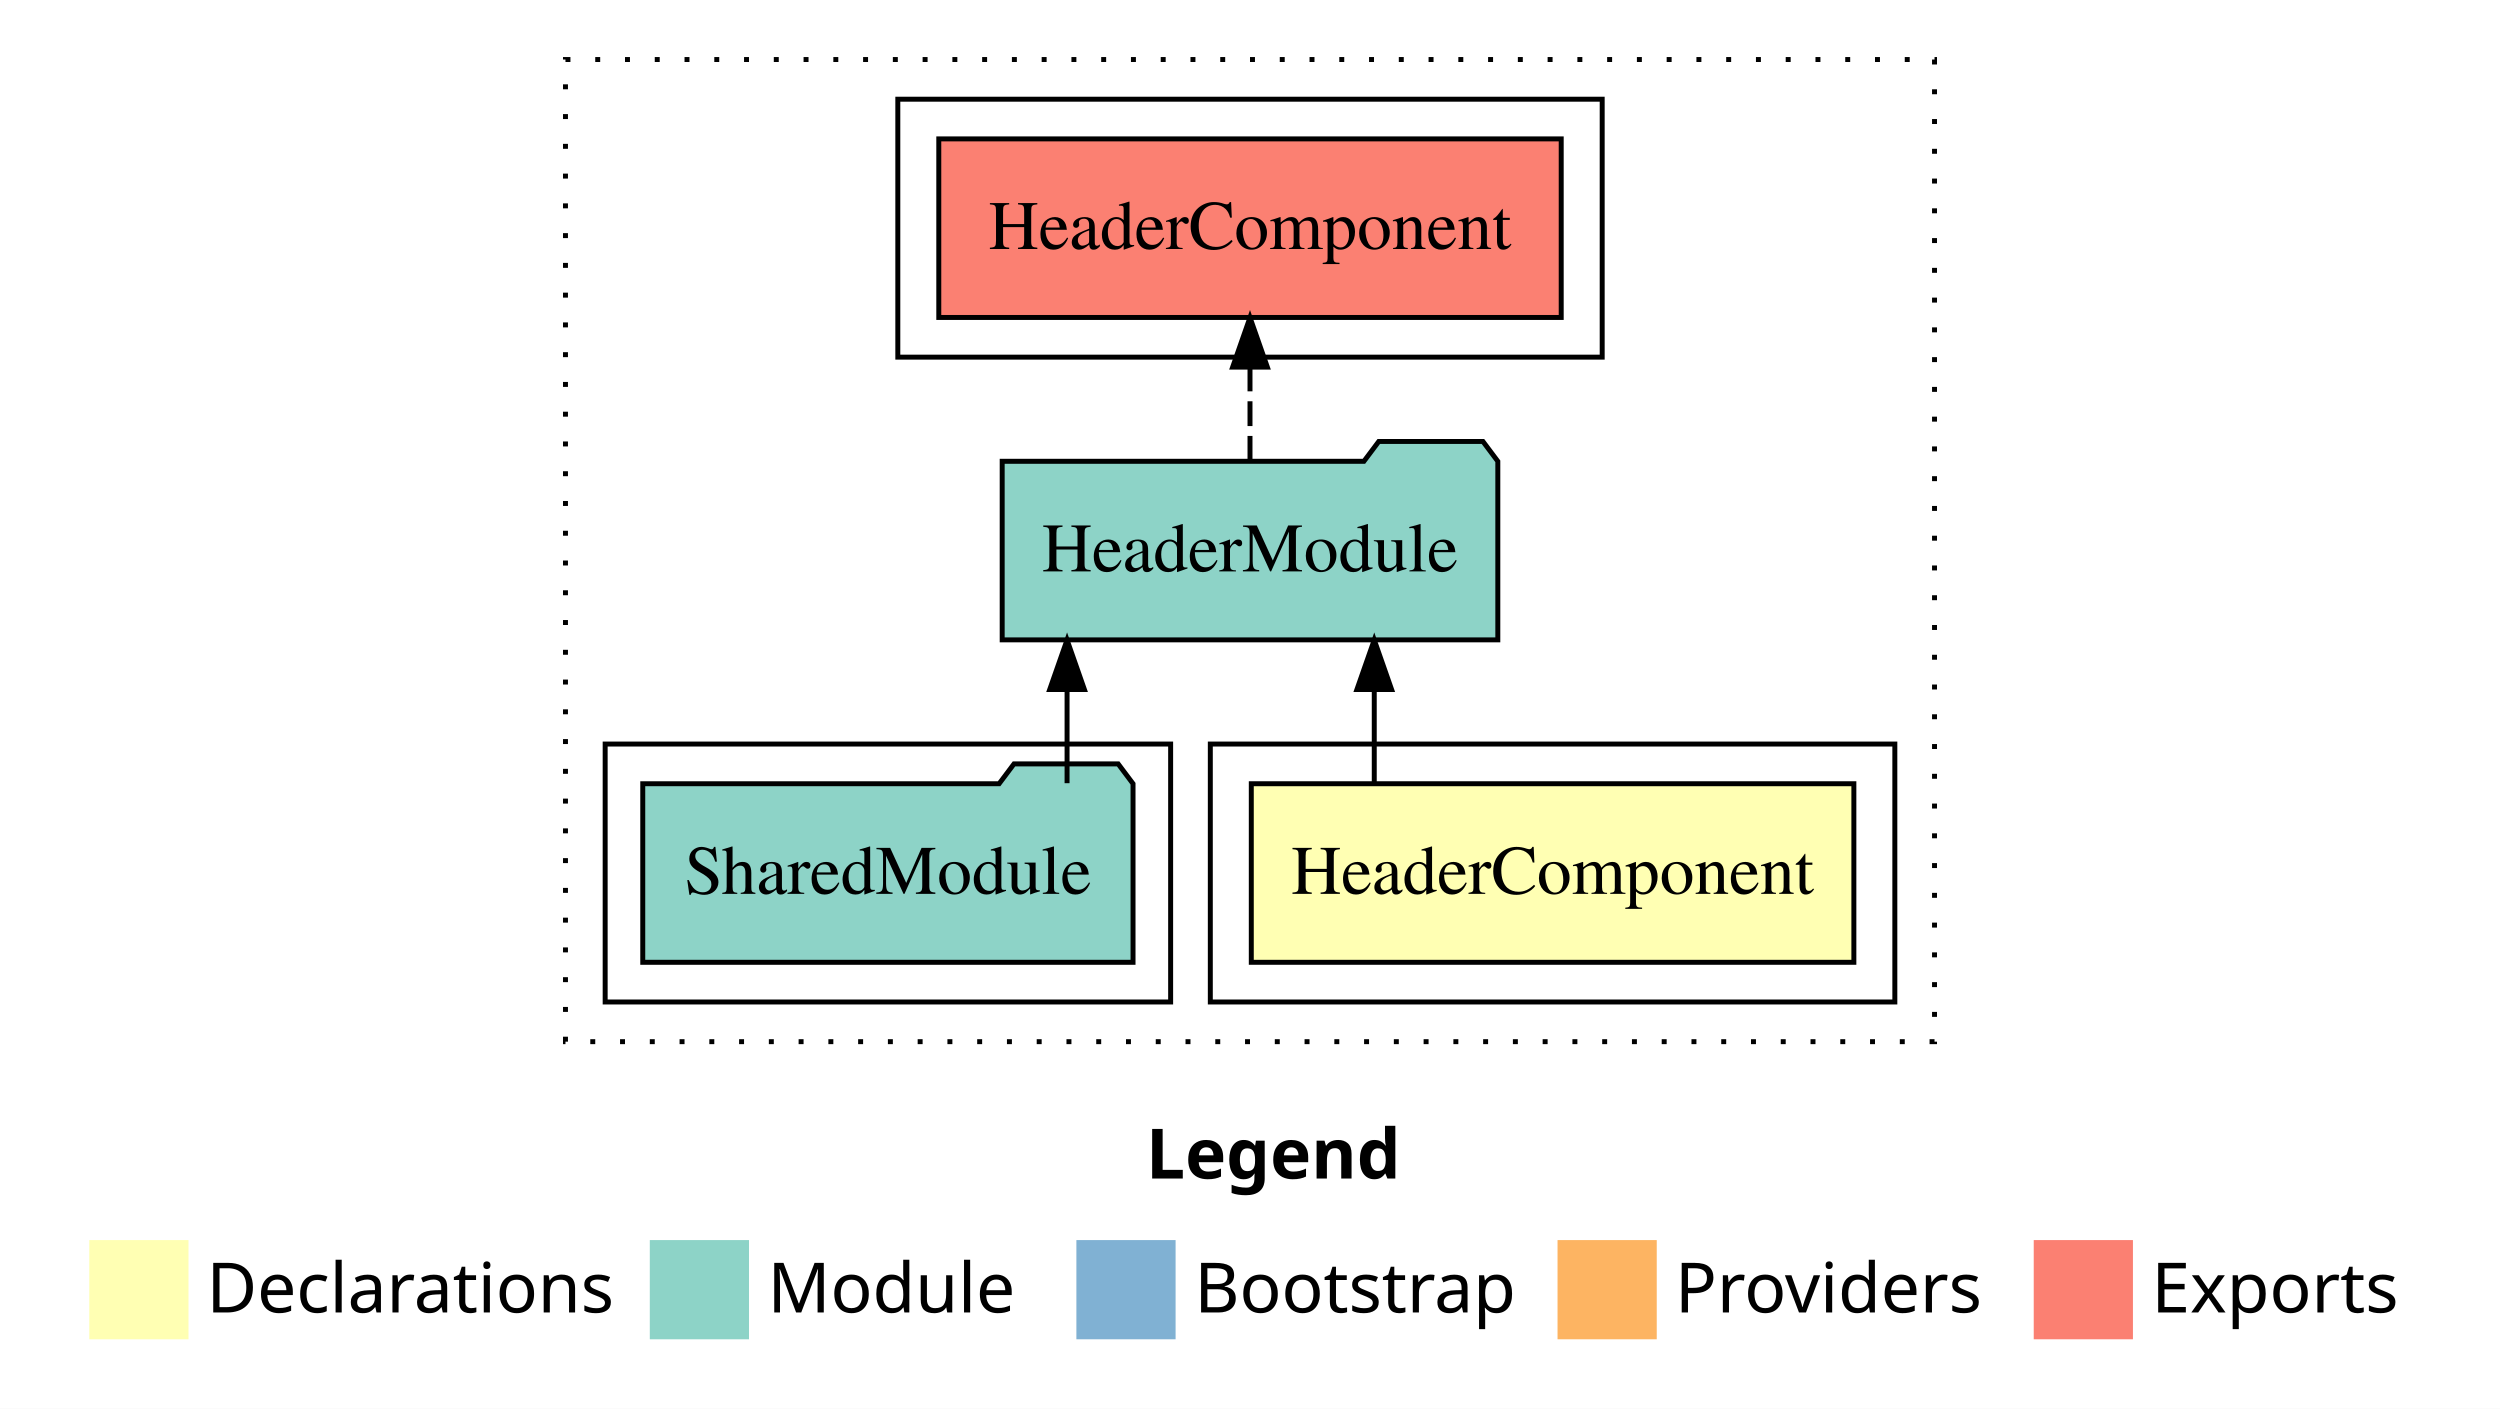
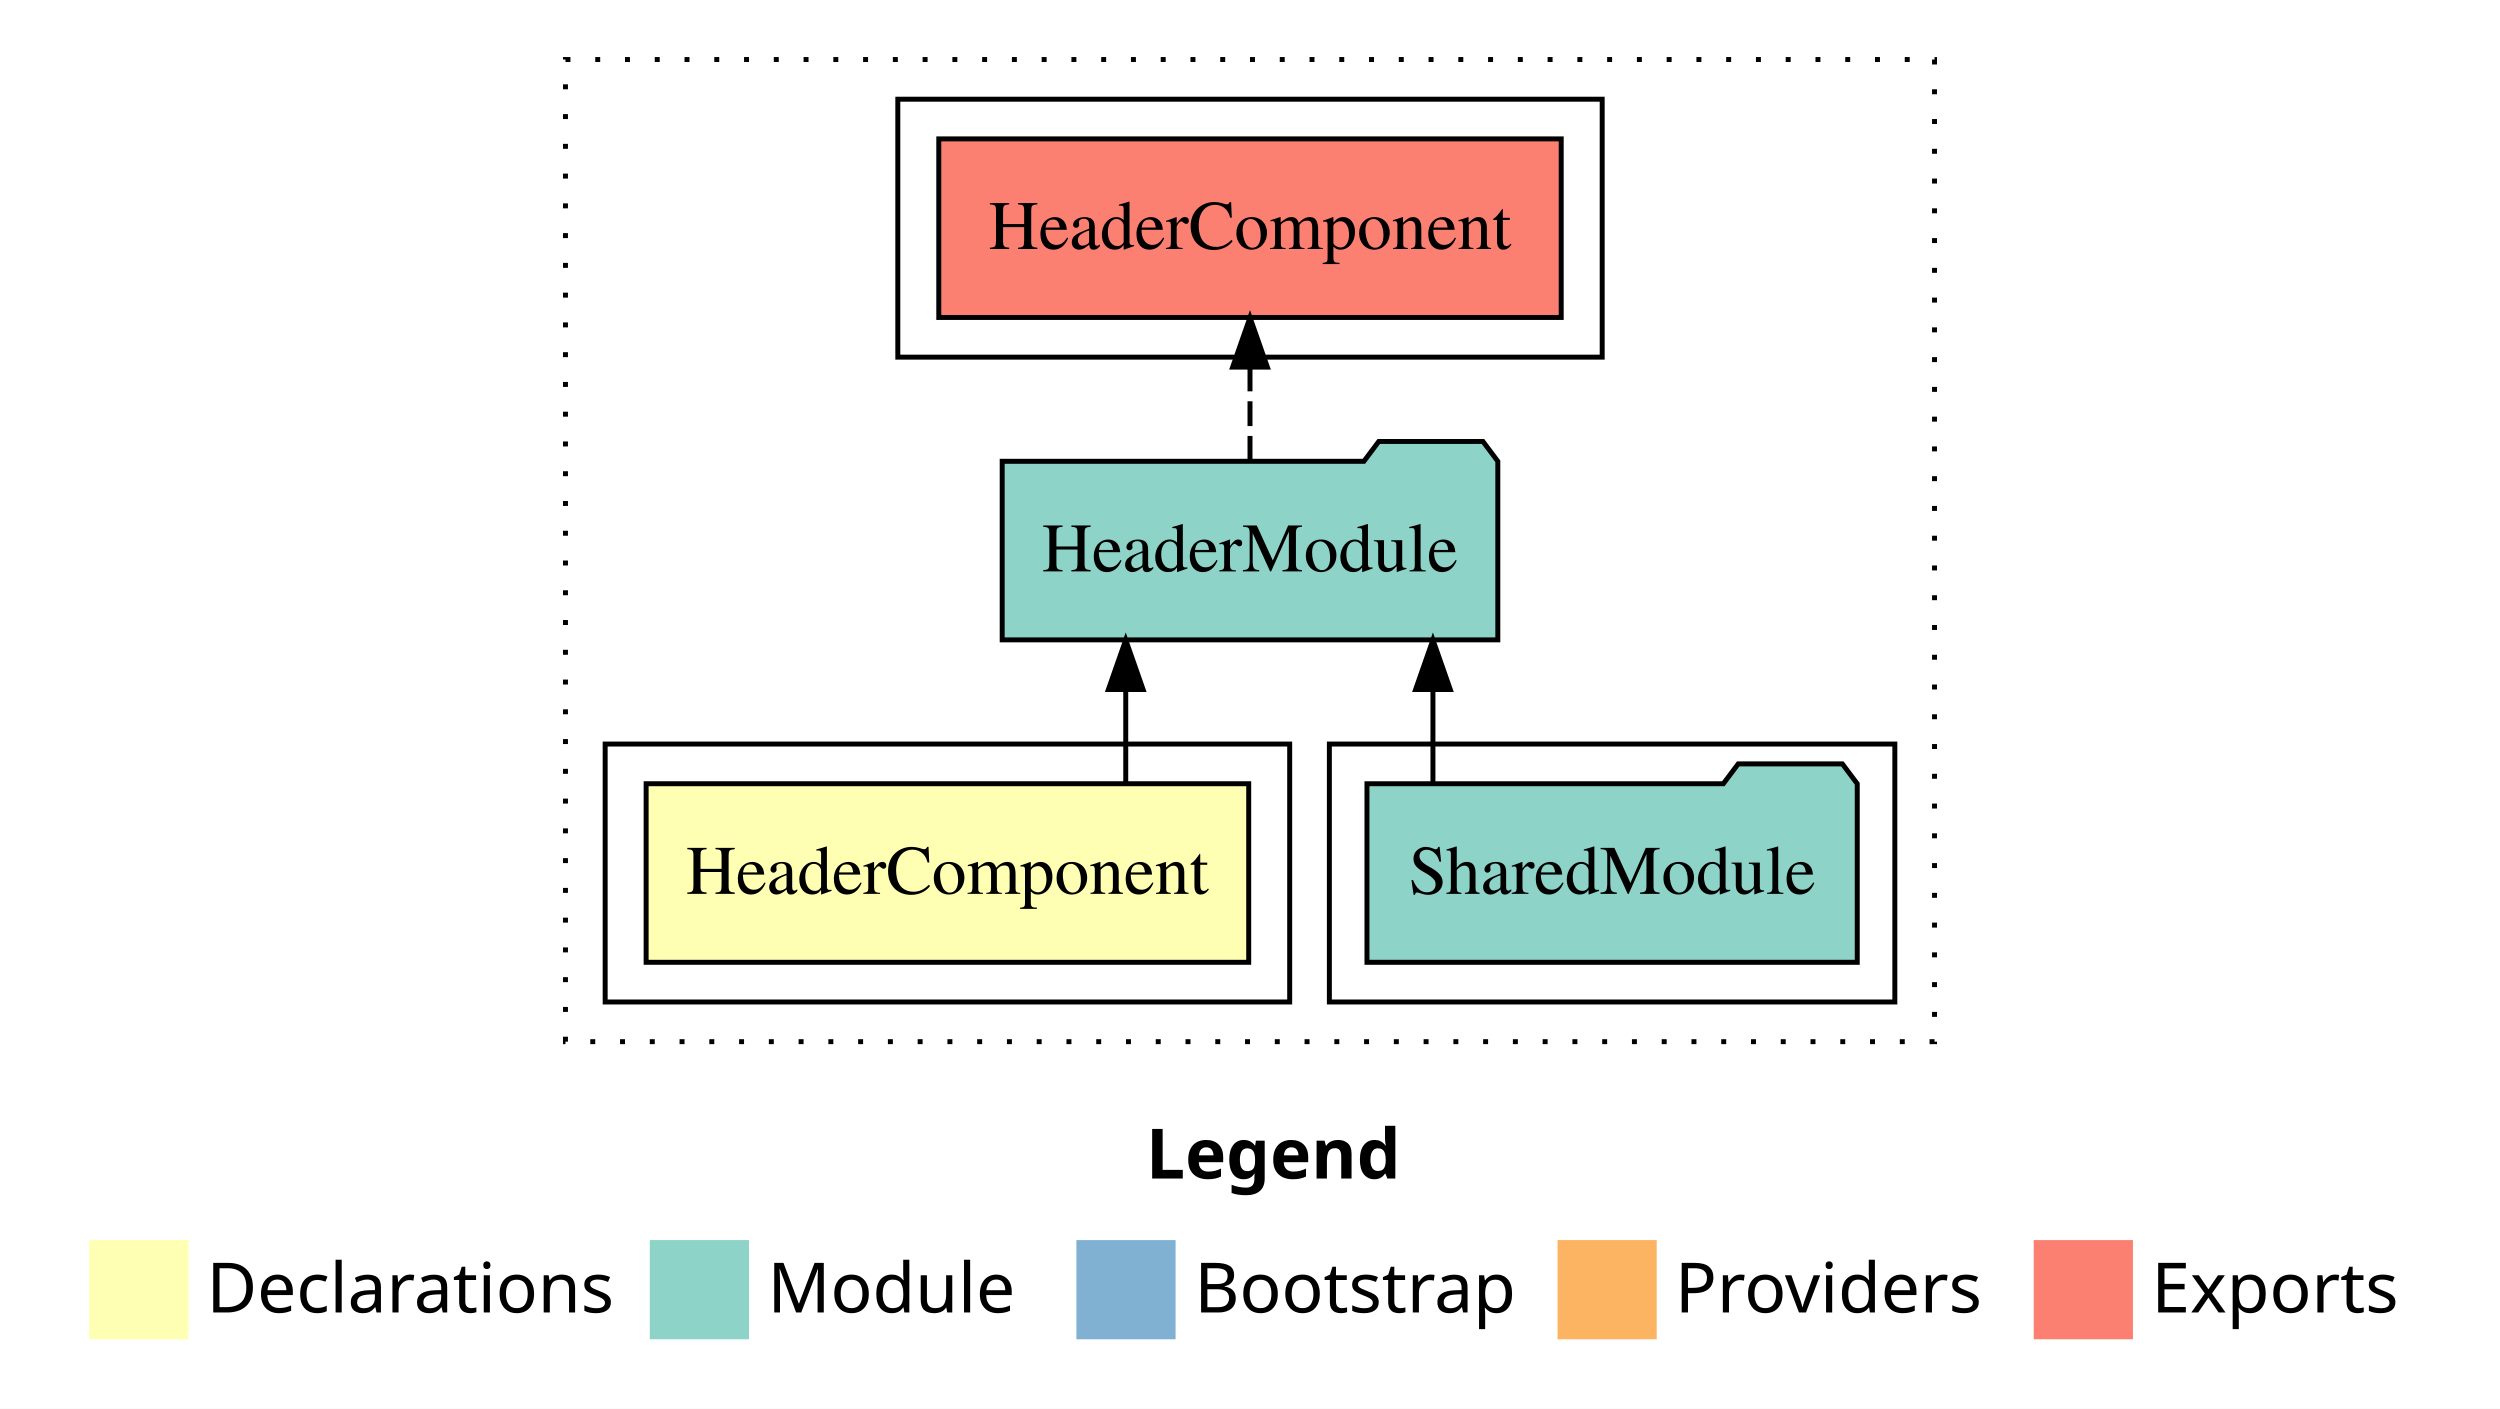
<svg xmlns="http://www.w3.org/2000/svg" width="504pt" height="284pt" viewBox="0.00 0.00 504.00 284.00">
  <g id="graph0" class="graph" transform="scale(1 1) rotate(0) translate(4 280)">
    <polygon fill="white" stroke="transparent" points="-4,4 -4,-280 500,-280 500,4 -4,4" />
    <text text-anchor="start" x="227.01" y="-42.4" font-family="sans-serif" font-weight="bold" font-size="14.00">Legend</text>
    <polygon fill="#ffffb3" stroke="transparent" points="14,-10 14,-30 34,-30 34,-10 14,-10" />
    <text text-anchor="start" x="37.63" y="-15.4" font-family="sans-serif" font-size="14.00">  Declarations</text>
    <polygon fill="#8dd3c7" stroke="transparent" points="127,-10 127,-30 147,-30 147,-10 127,-10" />
    <text text-anchor="start" x="150.73" y="-15.4" font-family="sans-serif" font-size="14.00">  Module</text>
    <polygon fill="#80b1d3" stroke="transparent" points="213,-10 213,-30 233,-30 233,-10 213,-10" />
    <text text-anchor="start" x="236.78" y="-15.4" font-family="sans-serif" font-size="14.00">  Bootstrap</text>
    <polygon fill="#fdb462" stroke="transparent" points="310,-10 310,-30 330,-30 330,-10 310,-10" />
    <text text-anchor="start" x="333.67" y="-15.4" font-family="sans-serif" font-size="14.00">  Providers</text>
    <polygon fill="#fb8072" stroke="transparent" points="406,-10 406,-30 426,-30 426,-10 406,-10" />
    <text text-anchor="start" x="429.73" y="-15.4" font-family="sans-serif" font-size="14.00">  Exports</text>
    <g id="clust1" class="cluster">
      <polygon fill="none" stroke="black" stroke-dasharray="1,5" points="110,-70 110,-268 386,-268 386,-70 110,-70" />
    </g>
+     <g id="clust4" class="cluster">
+       <polygon fill="none" stroke="black" points="264,-78 264,-130 378,-130 378,-78 264,-78" />
+     </g>
    <g id="clust2" class="cluster">
-       <polygon fill="none" stroke="black" points="240,-78 240,-130 378,-130 378,-78 240,-78" />
-     </g>
-     <g id="clust4" class="cluster">
-       <polygon fill="none" stroke="black" points="118,-78 118,-130 232,-130 232,-78 118,-78" />
+       <polygon fill="none" stroke="black" points="118,-78 118,-130 256,-130 256,-78 118,-78" />
    </g>
    <g id="clust5" class="cluster">
      <polygon fill="none" stroke="black" points="177,-208 177,-260 319,-260 319,-208 177,-208" />
    </g>
    <g id="node1" class="node">
-       <polygon fill="#ffffb3" stroke="black" points="369.74,-122 248.26,-122 248.26,-86 369.74,-86 369.74,-122" />
-       <text text-anchor="middle" x="309" y="-99.8" font-family="Times,serif" font-size="14.00">HeaderComponent</text>
+       <polygon fill="#ffffb3" stroke="black" points="247.74,-122 126.26,-122 126.26,-86 247.74,-86 247.74,-122" />
+       <text text-anchor="middle" x="187" y="-99.8" font-family="Times,serif" font-size="14.00">HeaderComponent</text>
    </g>
    <g id="node2" class="node">
      <polygon fill="#8dd3c7" stroke="black" points="297.96,-187 294.96,-191 273.96,-191 270.96,-187 198.04,-187 198.04,-151 297.96,-151 297.96,-187" />
      <text text-anchor="middle" x="248" y="-164.8" font-family="Times,serif" font-size="14.00">HeaderModule</text>
    </g>
    <g id="edge1" class="edge">
-       <path fill="none" stroke="black" d="M273.05,-122.11C273.05,-122.11 273.05,-140.99 273.05,-140.99" />
-       <polygon fill="black" stroke="black" points="269.55,-140.99 273.05,-150.99 276.55,-140.99 269.55,-140.99" />
+       <path fill="none" stroke="black" d="M222.95,-122.11C222.95,-122.11 222.95,-140.99 222.95,-140.99" />
+       <polygon fill="black" stroke="black" points="219.45,-140.99 222.95,-150.99 226.45,-140.99 219.45,-140.99" />
    </g>
    <g id="node4" class="node">
      <polygon fill="#fb8072" stroke="black" points="310.74,-252 185.26,-252 185.26,-216 310.74,-216 310.74,-252" />
      <text text-anchor="middle" x="248" y="-229.8" font-family="Times,serif" font-size="14.00">HeaderComponent </text>
    </g>
    <g id="edge3" class="edge">
      <path fill="none" stroke="black" stroke-dasharray="5,2" d="M248,-187.11C248,-187.11 248,-205.99 248,-205.99" />
      <polygon fill="black" stroke="black" points="244.5,-205.99 248,-215.99 251.5,-205.99 244.5,-205.99" />
    </g>
    <g id="node3" class="node">
-       <polygon fill="#8dd3c7" stroke="black" points="224.42,-122 221.42,-126 200.42,-126 197.42,-122 125.58,-122 125.58,-86 224.42,-86 224.42,-122" />
-       <text text-anchor="middle" x="175" y="-99.8" font-family="Times,serif" font-size="14.00">SharedModule</text>
+       <polygon fill="#8dd3c7" stroke="black" points="370.42,-122 367.42,-126 346.42,-126 343.42,-122 271.58,-122 271.58,-86 370.42,-86 370.42,-122" />
+       <text text-anchor="middle" x="321" y="-99.8" font-family="Times,serif" font-size="14.00">SharedModule</text>
    </g>
    <g id="edge2" class="edge">
-       <path fill="none" stroke="black" d="M211.12,-122.11C211.12,-122.11 211.12,-140.99 211.12,-140.99" />
-       <polygon fill="black" stroke="black" points="207.62,-140.99 211.12,-150.99 214.62,-140.99 207.62,-140.99" />
+       <path fill="none" stroke="black" d="M284.88,-122.11C284.88,-122.11 284.88,-140.99 284.88,-140.99" />
+       <polygon fill="black" stroke="black" points="281.38,-140.99 284.88,-150.99 288.38,-140.99 281.38,-140.99" />
    </g>
  </g>
</svg>
